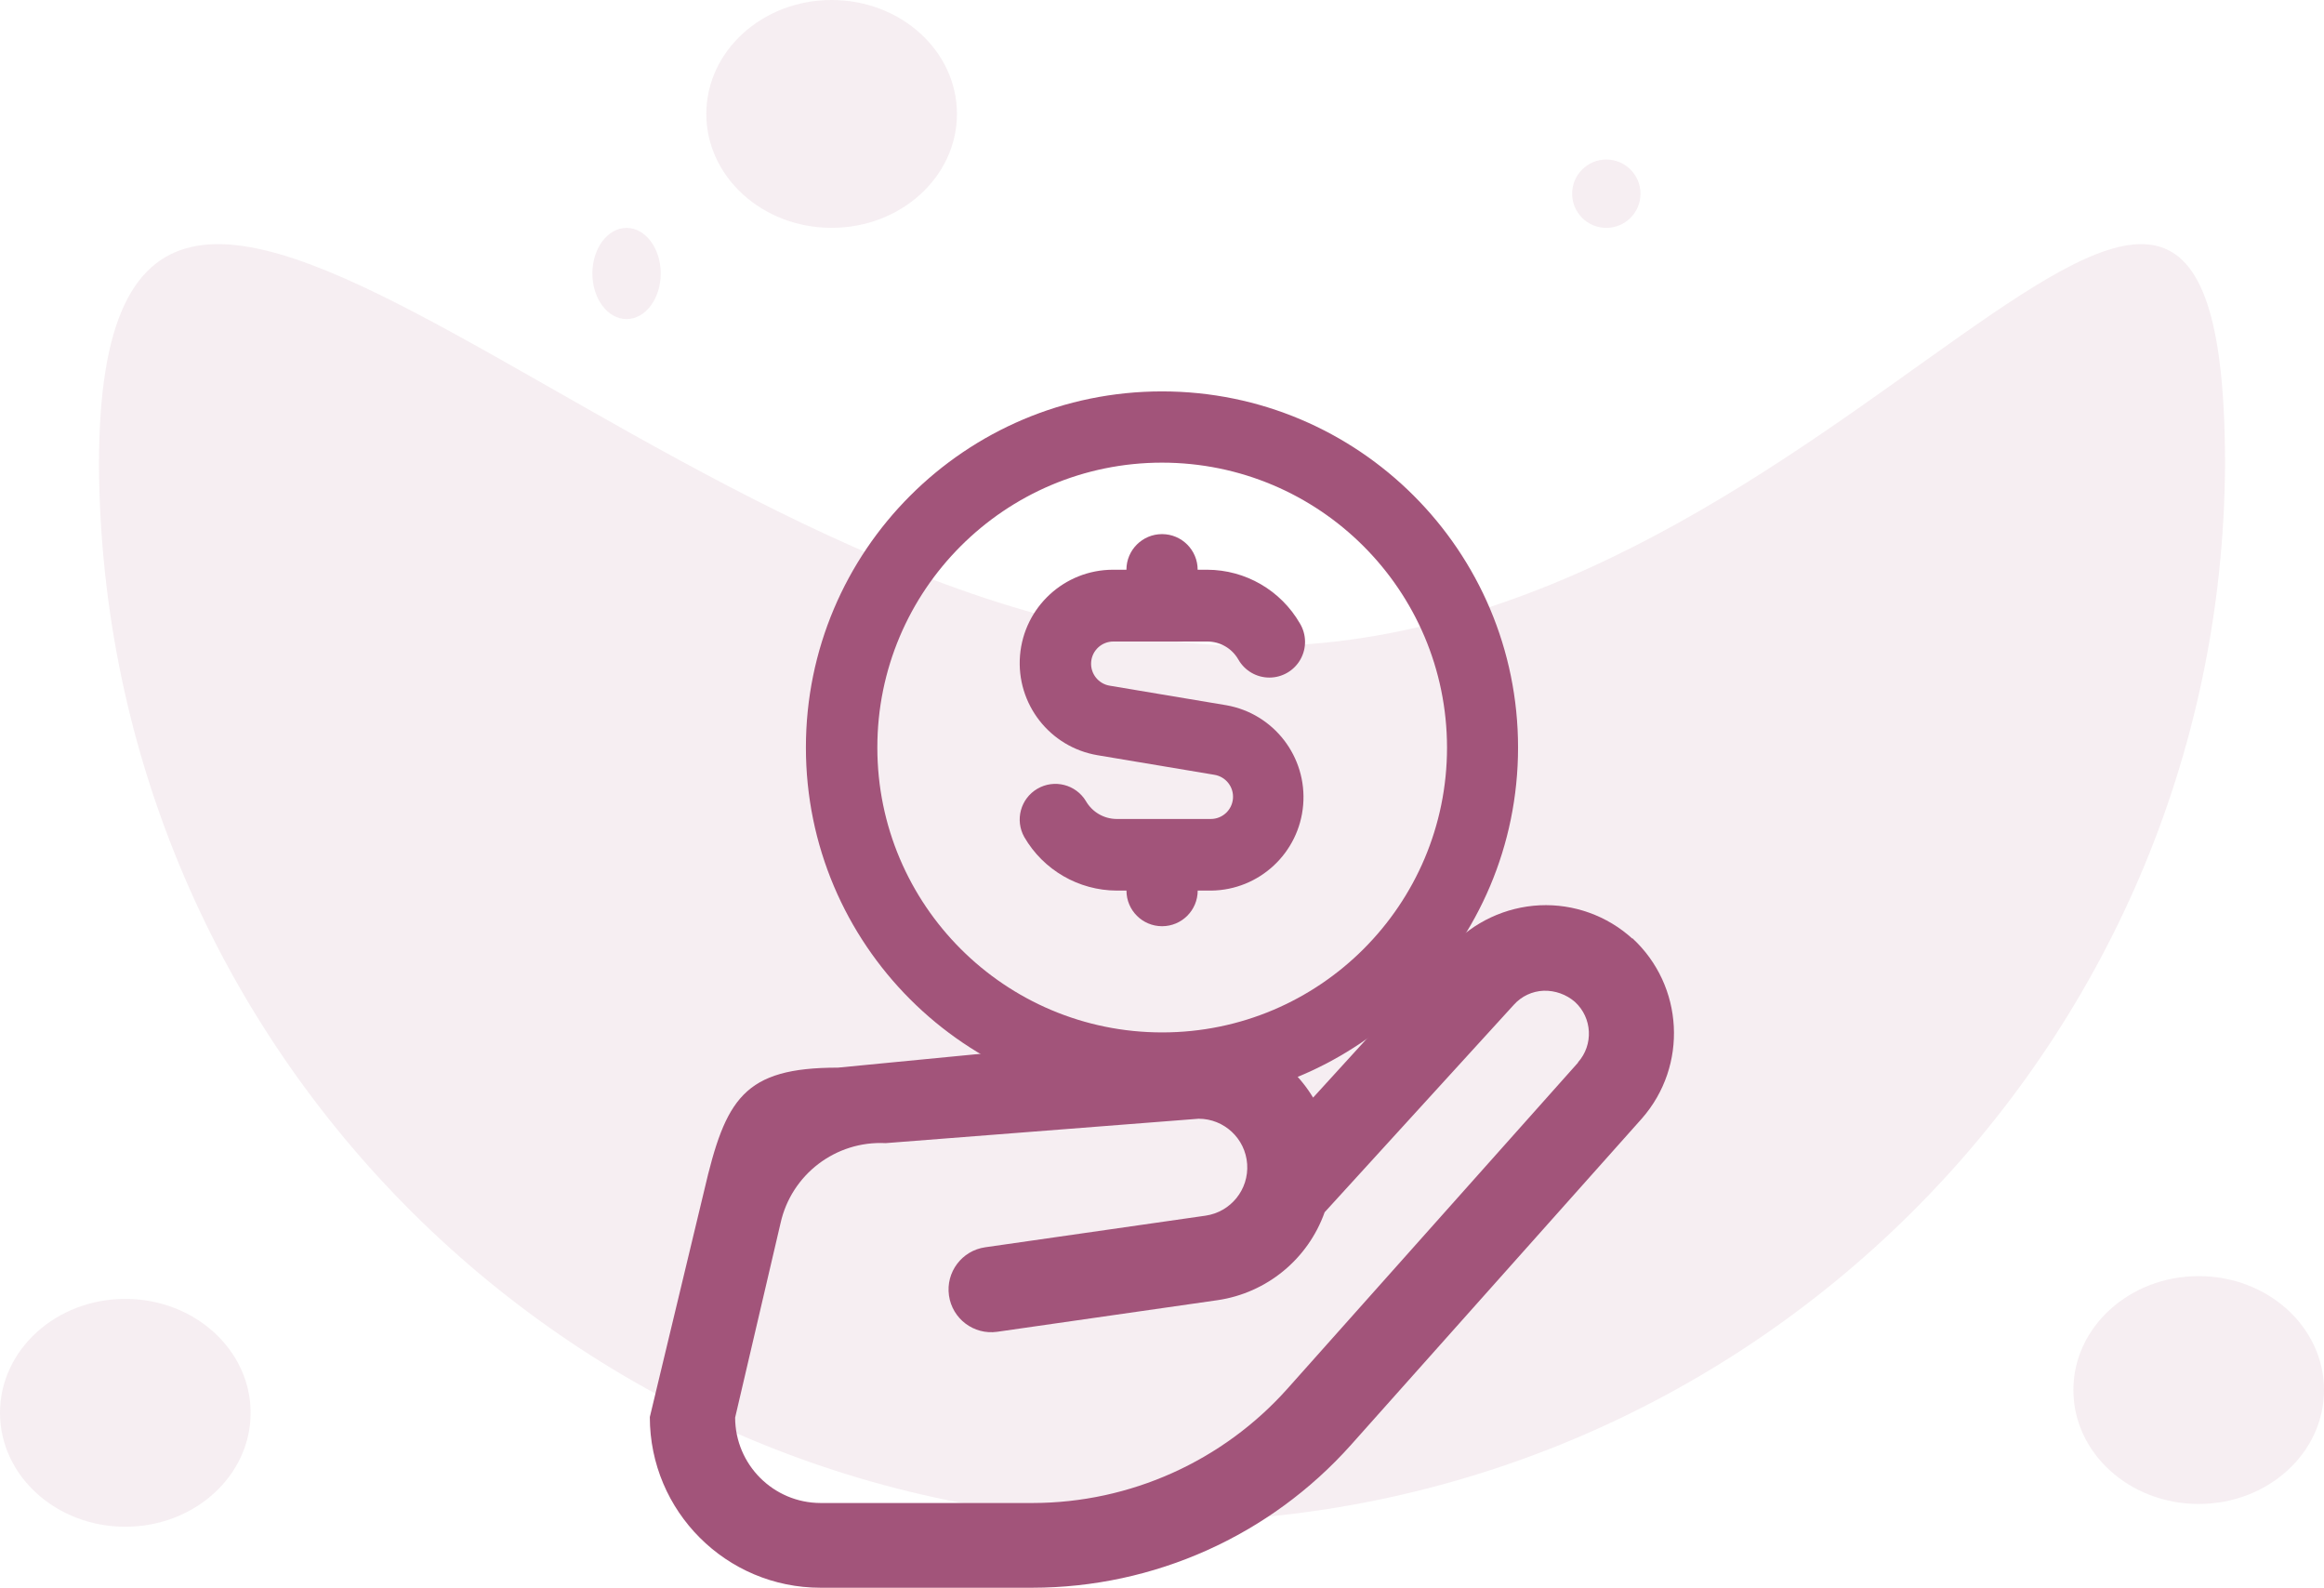
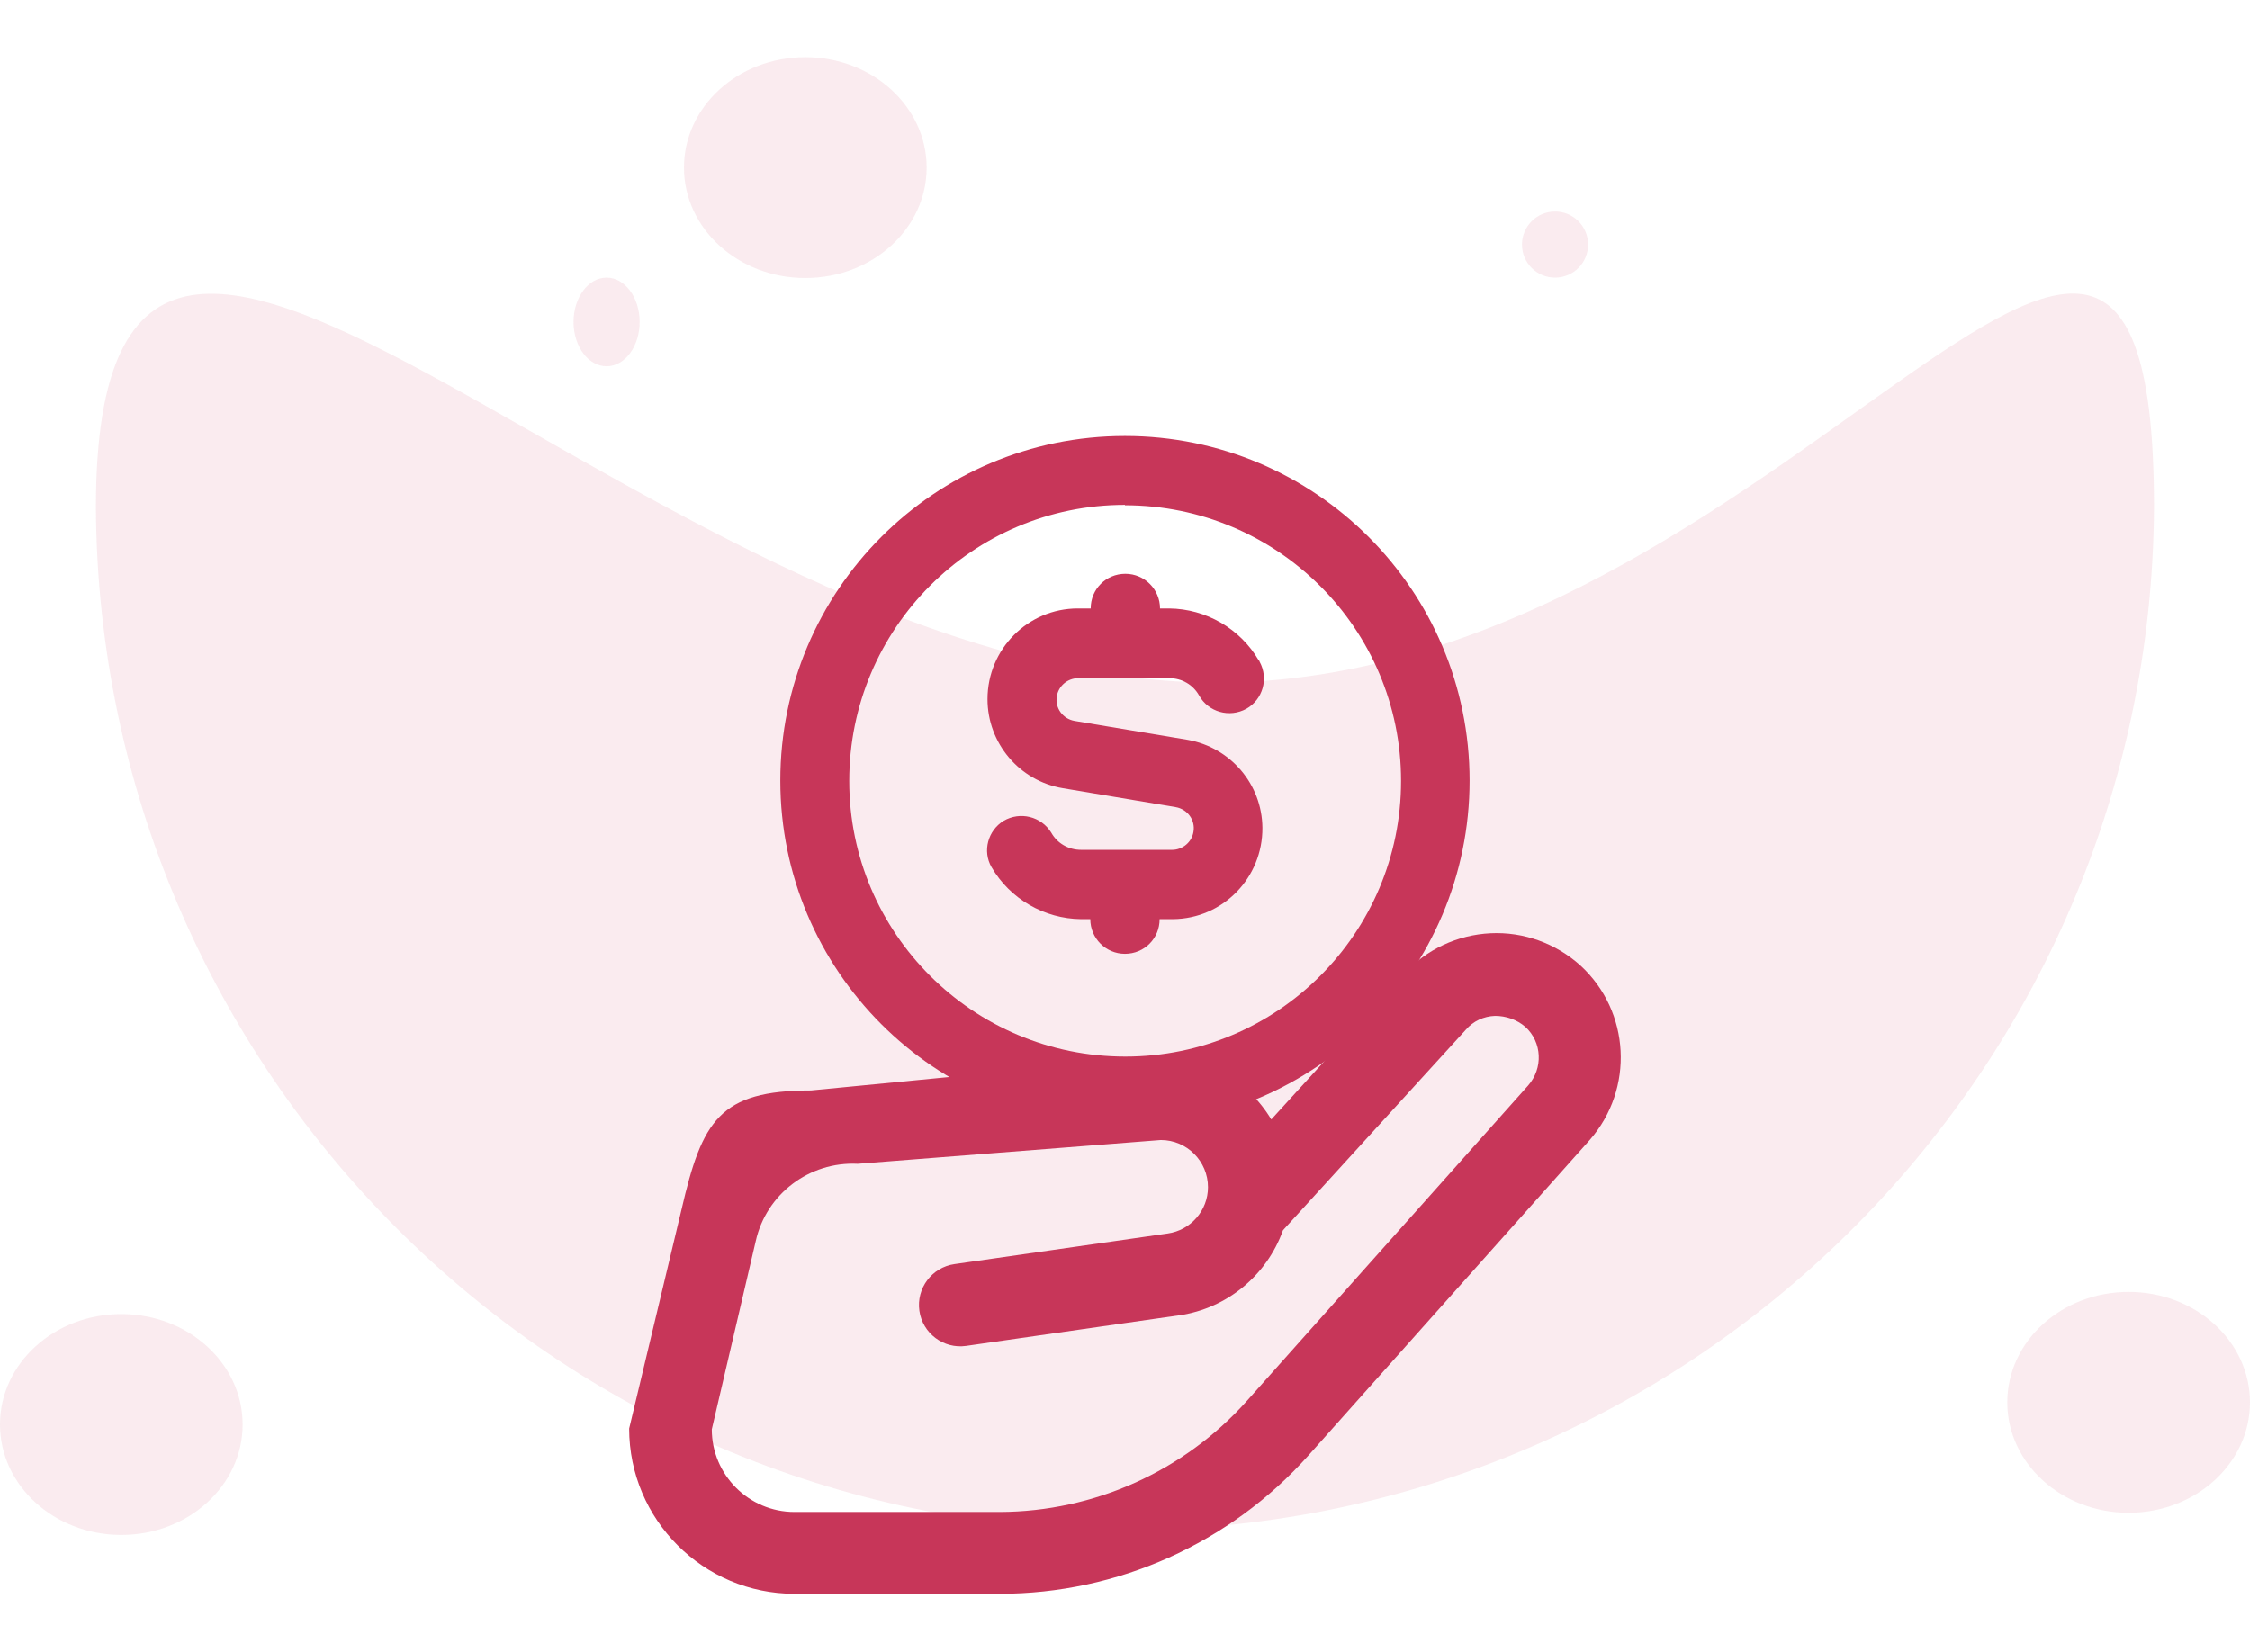
- <svg xmlns="http://www.w3.org/2000/svg" width="55.823" height="38.138" viewBox="0 0 55.823 38.138">
-   <g id="money_in_hands_icon" data-name="money in hands icon" transform="translate(-642.366 -824.009)">
-     <g id="Group_1046" data-name="Group 1046" transform="translate(642.366 824.009)">
-       <path id="Path_907" data-name="Path 907" d="M27.805,9.655c14.1,0,23.264-18.447,23.264-4.344A25.535,25.535,0,0,1,0,5.311C0-8.792,13.7,9.655,27.805,9.655Z" transform="translate(2.377 5.863)" fill="#a2547a" opacity="0.1" />
-       <ellipse id="Ellipse_179" data-name="Ellipse 179" cx="3.01" cy="2.736" rx="3.01" ry="2.736" transform="translate(16.966 0)" fill="#a2547a" opacity="0.1" />
-       <circle id="Ellipse_182" data-name="Ellipse 182" cx="0.821" cy="0.821" r="0.821" transform="translate(37.763 3.831)" fill="#a2547a" opacity="0.1" />
-       <ellipse id="Ellipse_183" data-name="Ellipse 183" cx="0.821" cy="1.095" rx="0.821" ry="1.095" transform="translate(14.229 5.473)" fill="#a2547a" opacity="0.1" />
-       <ellipse id="Ellipse_181" data-name="Ellipse 181" cx="3.01" cy="2.736" rx="3.01" ry="2.736" transform="translate(49.803 30.648)" fill="#a2547a" opacity="0.1" />
-       <ellipse id="Ellipse_180" data-name="Ellipse 180" cx="3.01" cy="2.736" rx="3.01" ry="2.736" transform="translate(0 31.195)" fill="#a2547a" opacity="0.1" />
+ <svg xmlns="http://www.w3.org/2000/svg" id="Layer_1" viewBox="0 0 55.82 38.14" width="90" height="66.07">
+   <defs>
+     <style>
+       .cls-1, .cls-2 {
+         fill: #c73659;
+       }
+ 
+       .cls-2 {
+         isolation: isolate;
+         opacity: .1;
+       }
+     </style>
+   </defs>
+   <g id="money_in_hands_icon">
+     <g id="Group_1046">
+       <path id="Path_907" class="cls-2" d="M30.18,15.52c14.1,0,23.26-18.45,23.26-4.34-.09,14.1-11.59,25.46-25.69,25.37-13.98-.09-25.29-11.4-25.37-25.37,0-14.1,13.7,4.34,27.81,4.34Z" />
+       <ellipse id="Ellipse_179" class="cls-2" cx="19.98" cy="2.74" rx="3.01" ry="2.74" />
+       <circle id="Ellipse_182" class="cls-2" cx="38.58" cy="4.65" r=".82" />
+       <ellipse id="Ellipse_183" class="cls-2" cx="15.05" cy="6.57" rx=".82" ry="1.1" />
+       <ellipse id="Ellipse_181" class="cls-2" cx="52.81" cy="33.38" rx="3.01" ry="2.74" />
+       <ellipse id="Ellipse_180" class="cls-2" cx="3.01" cy="33.93" rx="3.01" ry="2.74" />
    </g>
-     <g id="money_in_hands_icon-2" data-name="money in hands icon" transform="translate(657.975 833.409)">
-       <path id="Path_930" data-name="Path 930" d="M23.6,8.81a3.093,3.093,0,0,0-2.225-.8,3.131,3.131,0,0,0-2.143,1l-3.3,3.619a3.222,3.222,0,0,0-2.758-1.559l-8.656.839c-2.266,0-2.7.746-3.213,2.955L0,20.3a4.1,4.1,0,0,0,4.1,4.1H9.187a10.27,10.27,0,0,0,7.659-3.435l6.983-7.834A3.105,3.105,0,0,0,23.6,8.8Zm-1.3,2.974-6.983,7.834A8.218,8.218,0,0,1,9.2,22.365H4.1a2.057,2.057,0,0,1-2.051-2.051l1.091-4.67a2.458,2.458,0,0,1,2.525-1.922l7.519-.586a1.17,1.17,0,0,1,.164,2.328l-5.291.759a1.025,1.025,0,0,0,.287,2.03l5.291-.759a3.226,3.226,0,0,0,2.574-2.112L20.753,10.4a1.014,1.014,0,0,1,.718-.338,1.1,1.1,0,0,1,.749.267,1.035,1.035,0,0,1,.072,1.456Z" transform="translate(0 4.332)" fill="#a2547a" />
-       <path id="Path_931" data-name="Path 931" d="M8.275,8.551H8.6A2.243,2.243,0,0,0,8.968,4.1l-2.805-.47a.534.534,0,0,1,.086-1.061H8.506a.858.858,0,0,1,.744.428.857.857,0,1,0,1.48-.864A2.579,2.579,0,0,0,8.506.845H8.275a.855.855,0,1,0-1.711,0H6.24A2.243,2.243,0,0,0,5.872,5.3l2.805.47a.534.534,0,0,1-.086,1.061H6.334A.858.858,0,0,1,5.59,6.4a.857.857,0,0,0-1.48.864A2.579,2.579,0,0,0,6.334,8.551h.231a.855.855,0,1,0,1.711,0Z" transform="translate(4.884 3.438)" fill="#a2547a" />
-       <path id="Ellipse_201" data-name="Ellipse 201" d="M8.553,1.711A6.842,6.842,0,1,0,15.4,8.553,6.85,6.85,0,0,0,8.553,1.711M8.553,0A8.553,8.553,0,1,1,0,8.553,8.553,8.553,0,0,1,8.553,0Z" transform="translate(3.749 0)" fill="#a2547a" />
+     <g id="money_in_hands_icon-2">
+       <path id="Path_930" class="cls-1" d="M39.21,22.54c-.61-.55-1.41-.84-2.23-.8-.82.04-1.59.4-2.14,1l-3.3,3.62c-.58-.97-1.63-1.56-2.76-1.56l-8.66.84c-2.27,0-2.7.75-3.21,2.95l-1.3,5.44c0,2.26,1.84,4.1,4.1,4.1h5.09c2.93,0,5.71-1.25,7.66-3.43l6.98-7.83c1.11-1.27,1.01-3.19-.23-4.33h0ZM37.91,25.52l-6.98,7.83c-1.56,1.74-3.78,2.74-6.12,2.75h-5.1c-1.13,0-2.05-.92-2.05-2.05l1.09-4.67c.26-1.17,1.33-1.98,2.53-1.92l7.52-.59c.65,0,1.17.53,1.17,1.17,0,.58-.43,1.07-1,1.15l-5.29.76c-.56.08-.95.6-.87,1.16.08.56.6.95,1.16.87l5.29-.76c1.18-.17,2.17-.99,2.57-2.11l4.54-4.98c.18-.21.44-.33.72-.34.27,0,.54.09.75.27.42.38.45,1.03.07,1.46h0Z" />
+       <path id="Path_931" class="cls-1" d="M28.77,21.39h.33c1.24-.01,2.23-1.03,2.22-2.27-.01-1.08-.79-1.99-1.85-2.18l-2.81-.47c-.29-.05-.49-.32-.44-.61.04-.26.27-.45.53-.45h2.26c.31,0,.59.16.74.43.23.41.75.56,1.17.33.41-.23.56-.75.33-1.17,0,0,0-.02-.02-.03-.46-.79-1.31-1.28-2.22-1.29h-.23c0-.47-.38-.86-.86-.86s-.86.38-.86.86h-.32c-1.24,0-2.24,1.01-2.24,2.25,0,1.09.79,2.03,1.87,2.21l2.8.47c.29.05.49.32.44.61-.04.26-.27.45-.53.45h-2.26c-.31,0-.59-.16-.74-.43-.25-.4-.77-.53-1.18-.29-.39.24-.53.75-.3,1.15.46.79,1.31,1.28,2.22,1.29h.23c0,.47.38.86.86.86s.86-.38.86-.86h0Z" />
+       <path id="Ellipse_201" class="cls-1" d="M27.91,11.11c-3.78,0-6.84,3.07-6.84,6.85,0,3.78,3.07,6.84,6.85,6.84,3.78,0,6.84-3.07,6.84-6.84,0-3.78-3.07-6.84-6.85-6.84M27.91,9.4c4.72,0,8.55,3.83,8.55,8.55s-3.83,8.55-8.55,8.55-8.55-3.83-8.55-8.55c0-4.72,3.83-8.55,8.55-8.55h0Z" />
    </g>
  </g>
</svg>
